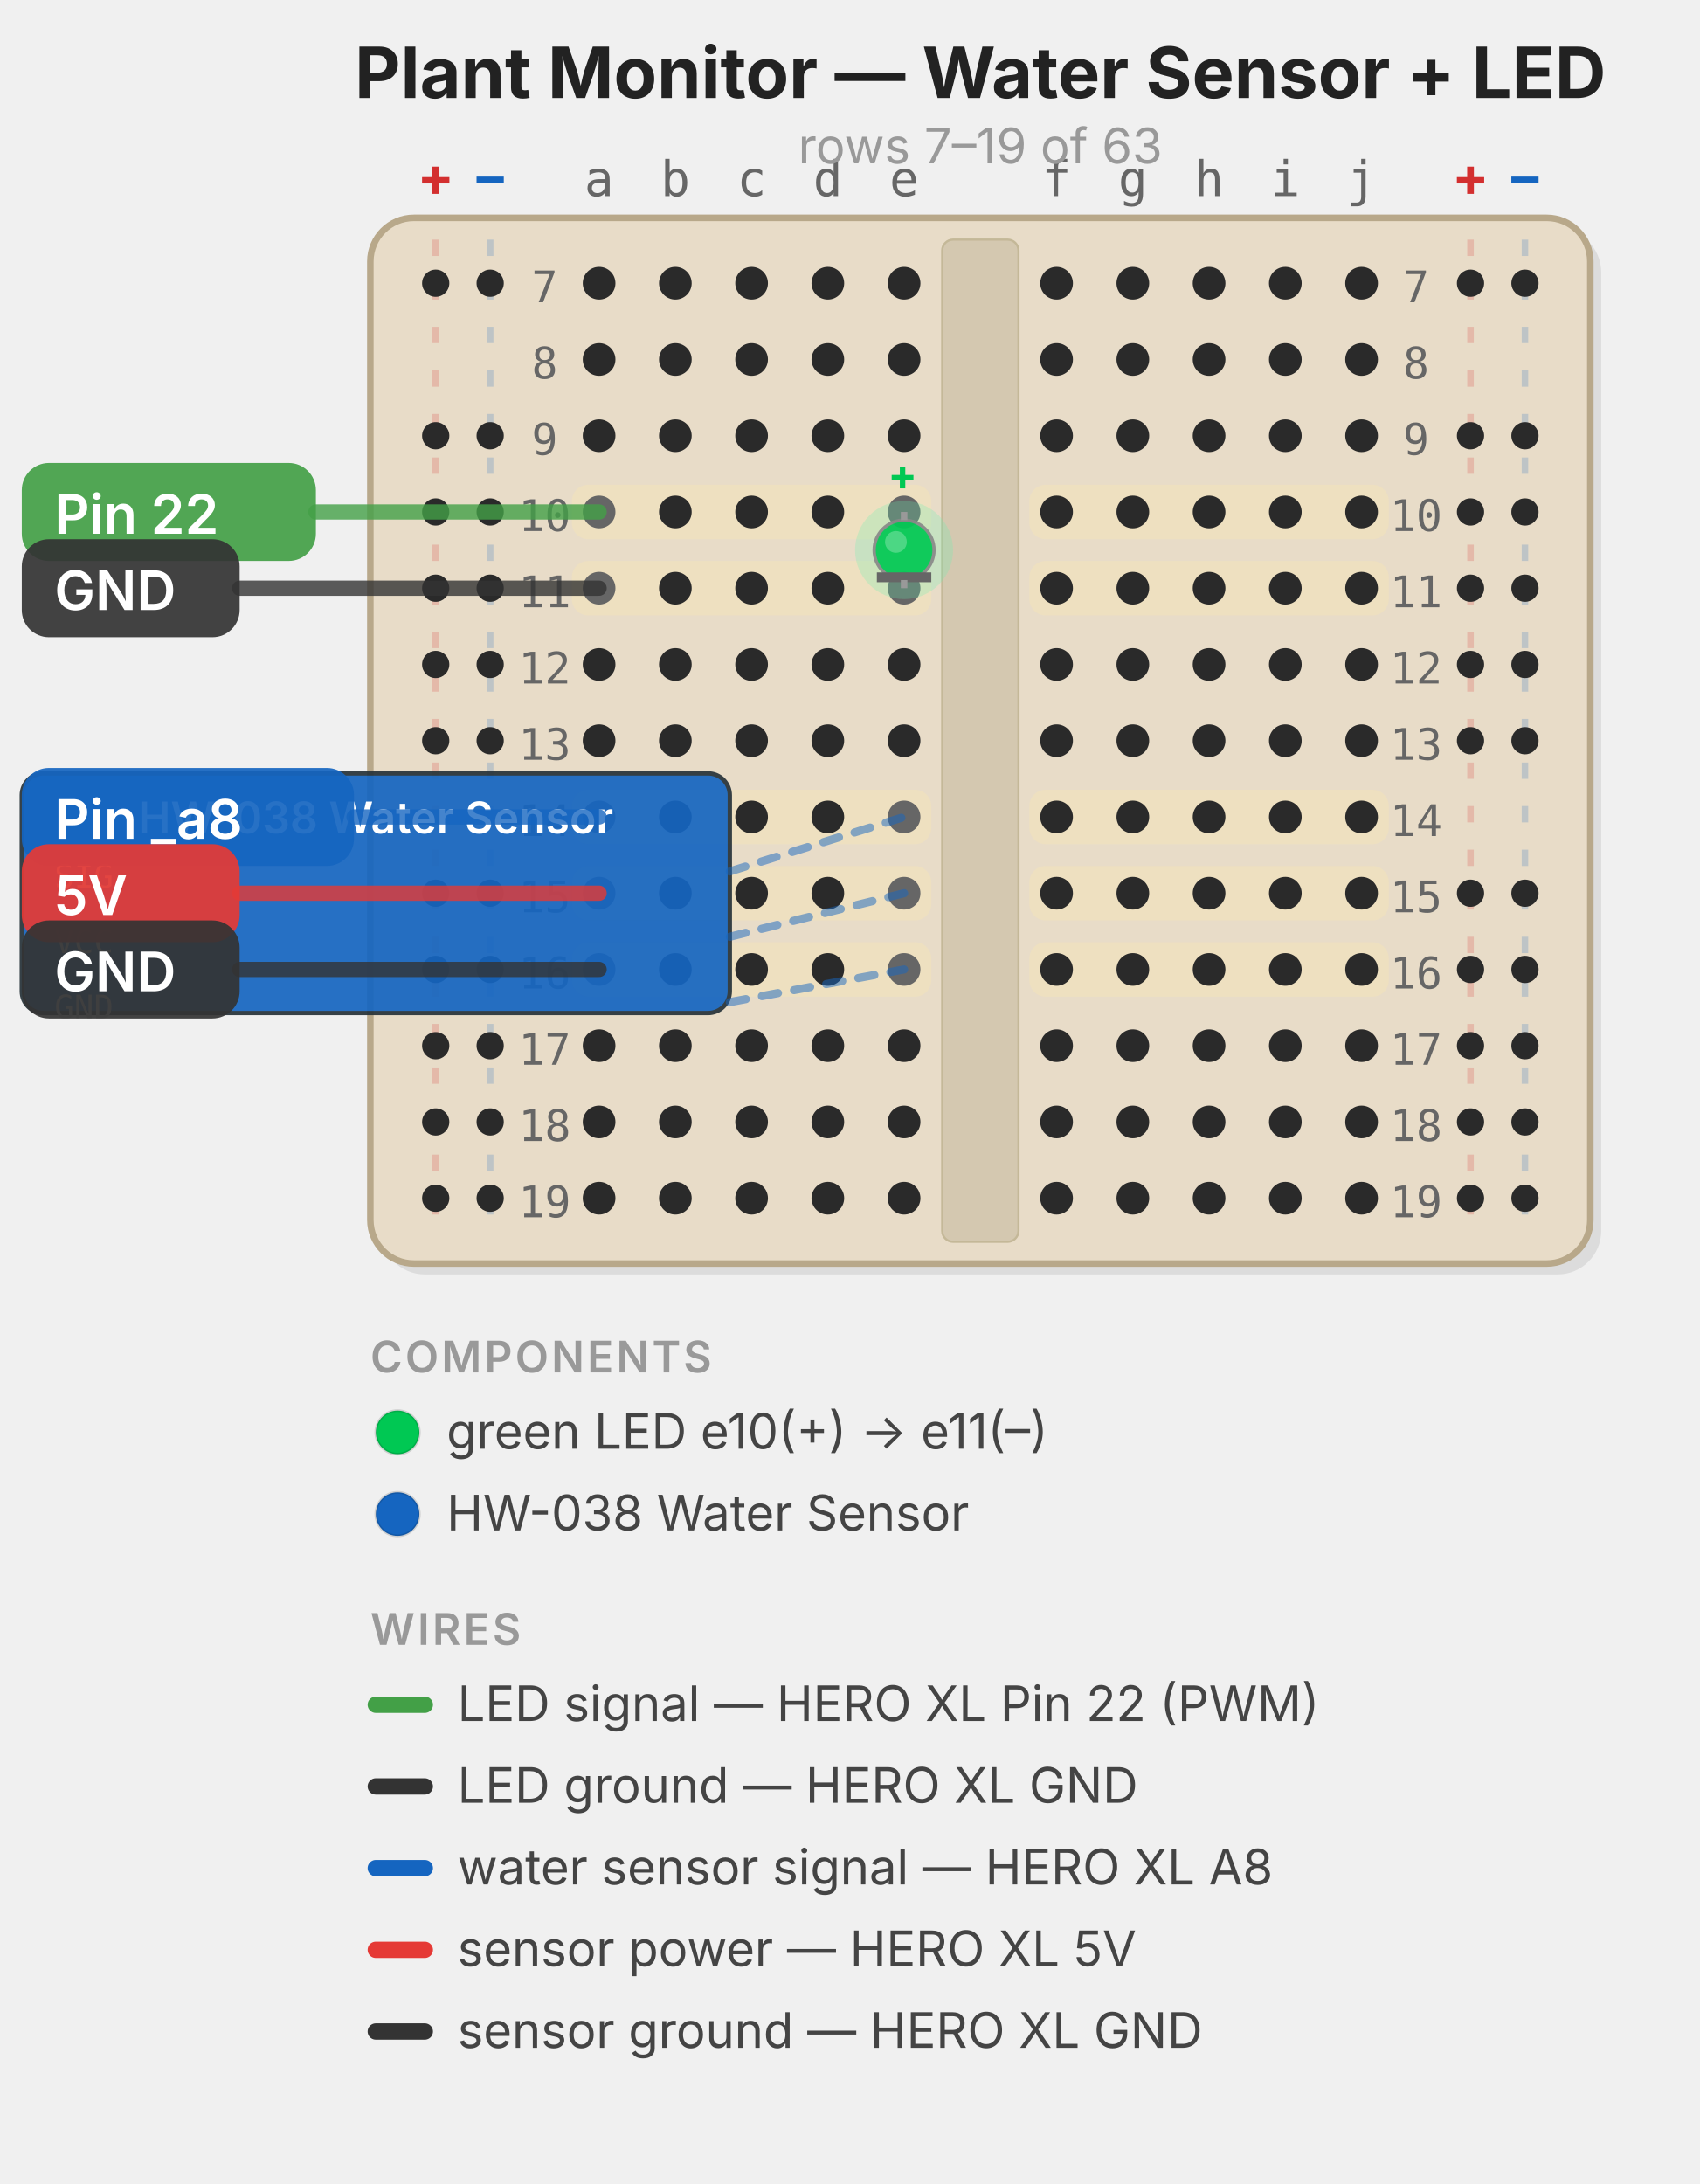
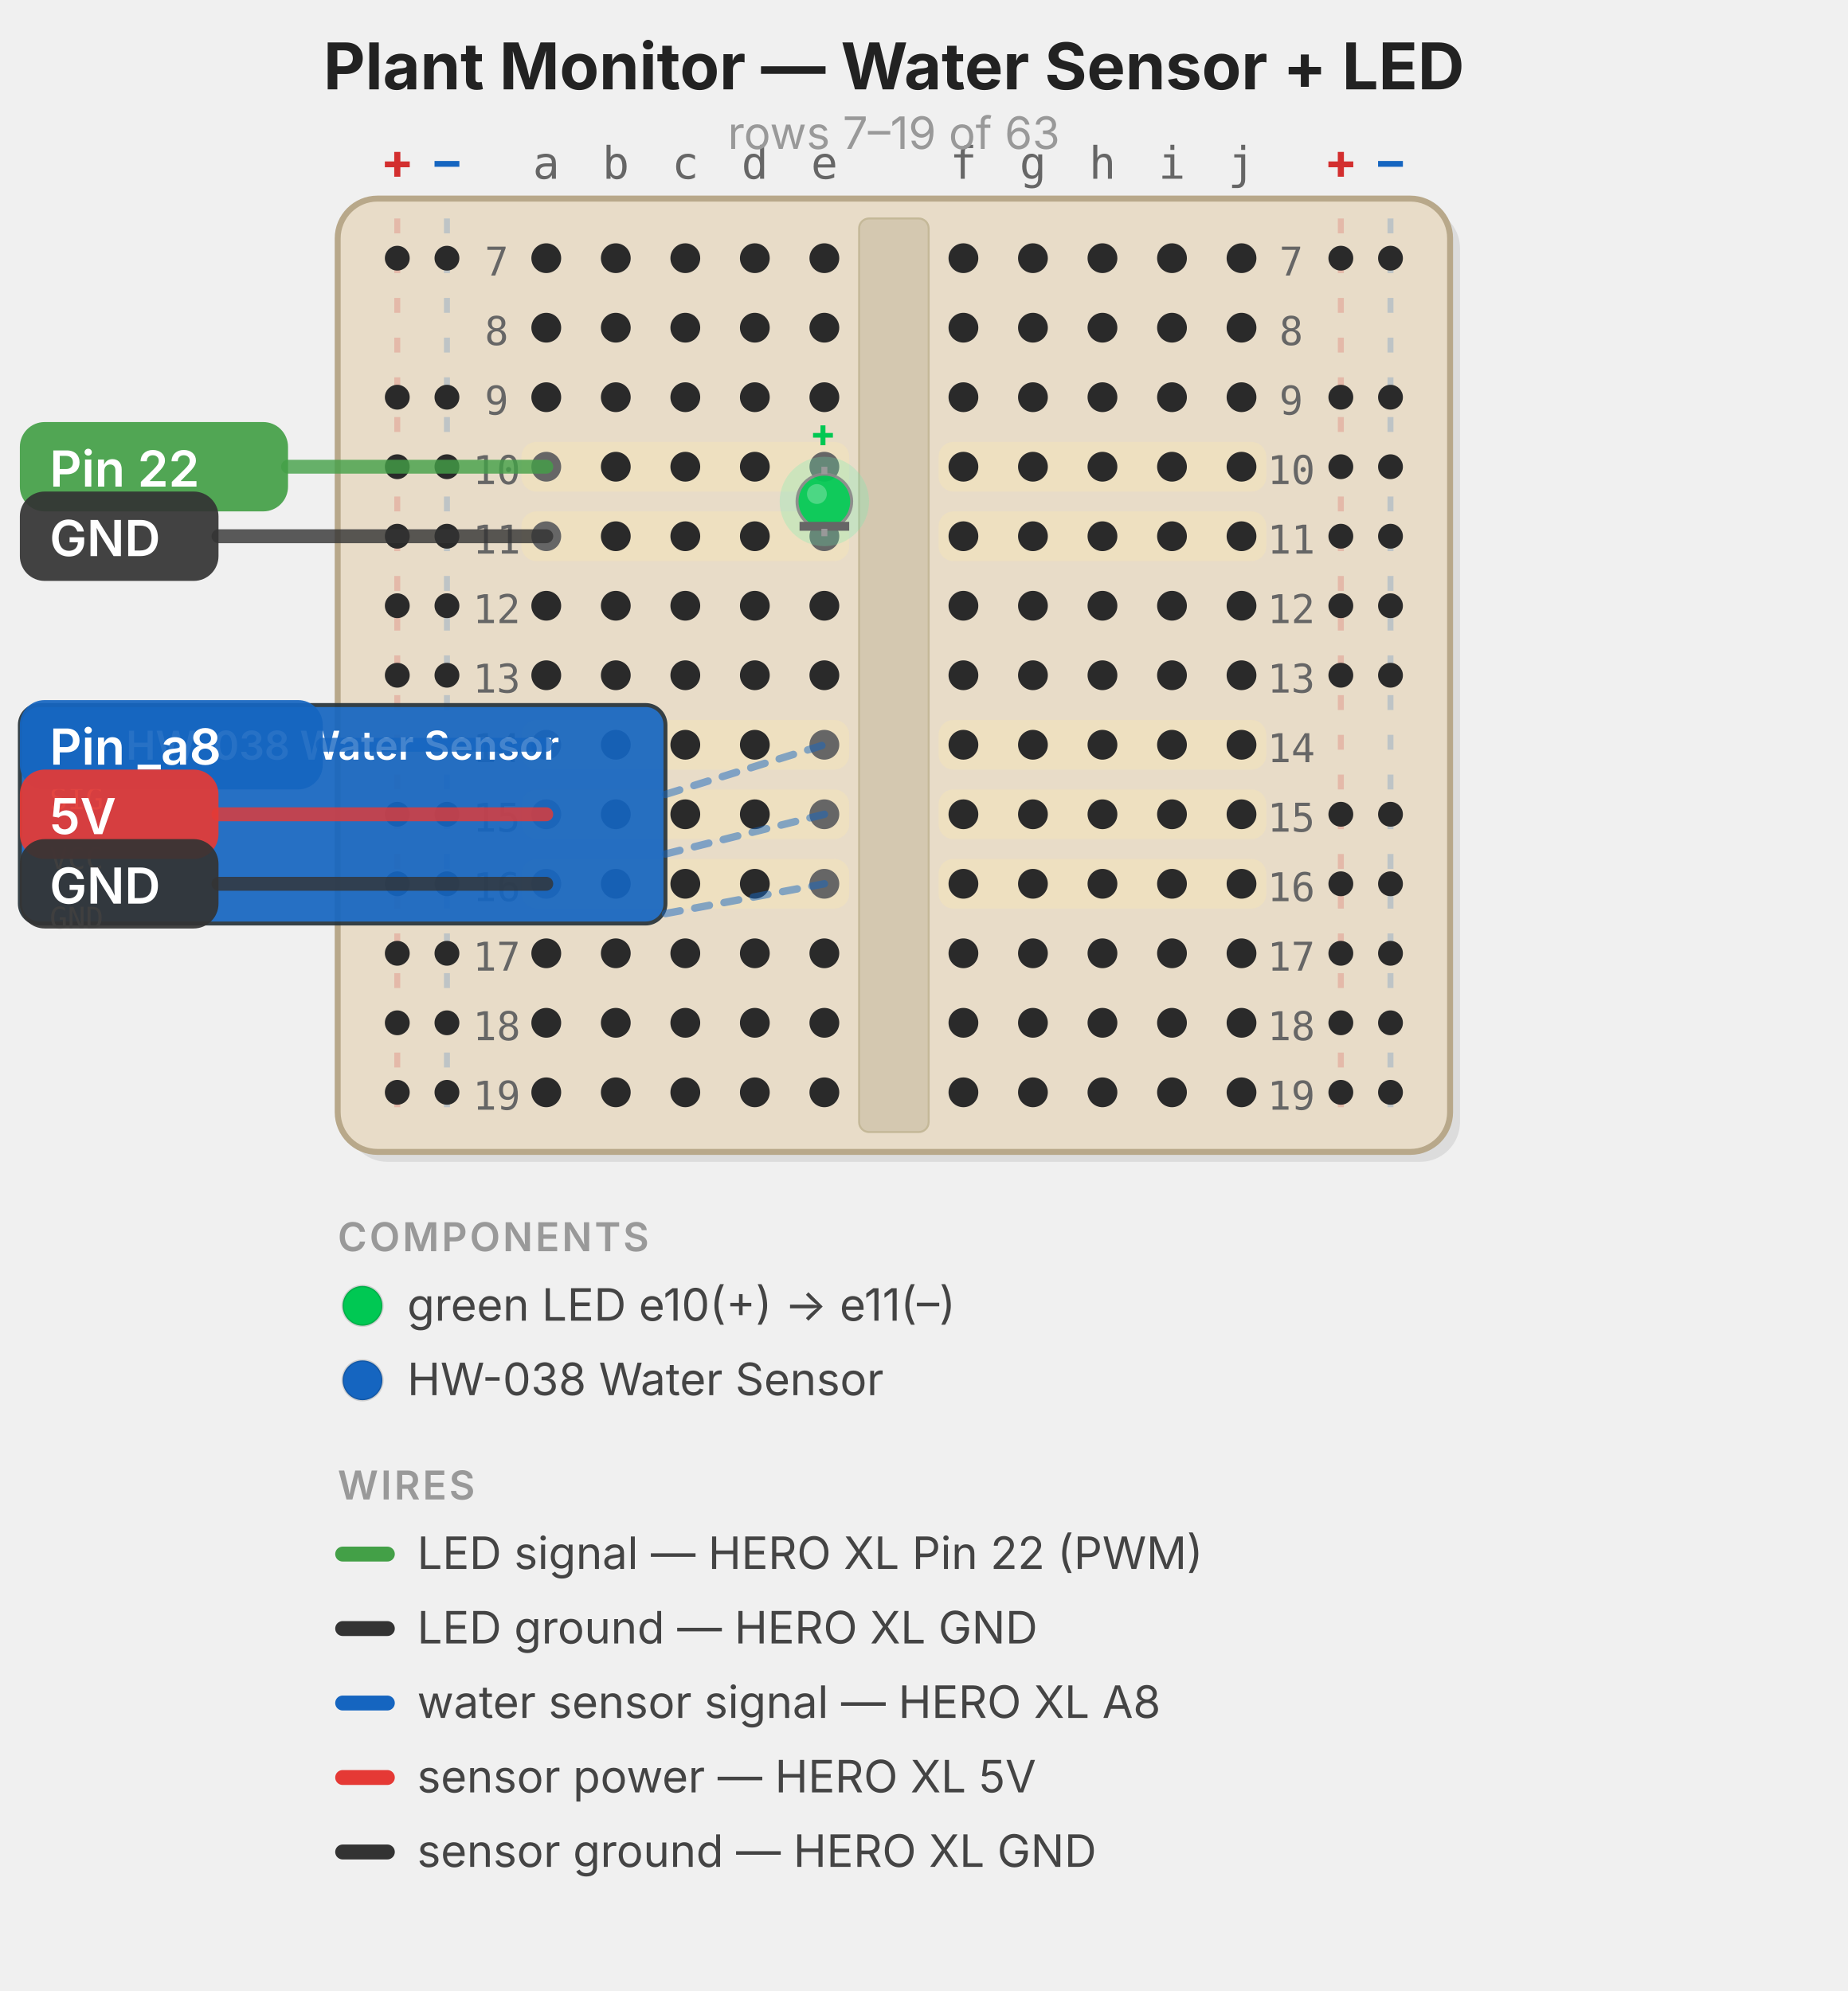
- <svg xmlns="http://www.w3.org/2000/svg" viewBox="0 0 312 401" width="312" height="401" style="background:#fff">
+ <svg xmlns="http://www.w3.org/2000/svg" viewBox="0 0 372 401" width="372" height="401" style="background:#fff">
  <rect x="70.0" y="42.0" width="224.0" height="192.0" rx="8" fill="#00000015" />
  <rect x="68.0" y="40.0" width="224.0" height="192.0" rx="8" fill="#e8dcc8" stroke="#b8a88a" stroke-width="1.2" />
  <rect x="173.0" y="44.0" width="14.0" height="184.0" rx="2" fill="#d4c8b0" stroke="#c4b898" stroke-width="0.4" />
  <line x1="80.0" y1="44.0" x2="80.0" y2="228.0" stroke="#d32f2f" stroke-width="1.2" opacity="0.2" stroke-dasharray="3,5" />
  <line x1="90.0" y1="44.0" x2="90.0" y2="228.0" stroke="#1565c0" stroke-width="1.2" opacity="0.2" stroke-dasharray="3,5" />
  <line x1="270.0" y1="44.0" x2="270.0" y2="228.0" stroke="#d32f2f" stroke-width="1.2" opacity="0.2" stroke-dasharray="3,5" />
  <line x1="280.0" y1="44.0" x2="280.0" y2="228.0" stroke="#1565c0" stroke-width="1.2" opacity="0.2" stroke-dasharray="3,5" />
  <rect x="105.0" y="89.0" width="66.0" height="10.0" rx="3" fill="#ffeaa7" opacity="0.25" />
  <rect x="189.0" y="89.0" width="66.0" height="10.0" rx="3" fill="#ffeaa7" opacity="0.25" />
  <rect x="105.0" y="103.0" width="66.0" height="10.0" rx="3" fill="#ffeaa7" opacity="0.25" />
  <rect x="189.0" y="103.0" width="66.0" height="10.0" rx="3" fill="#ffeaa7" opacity="0.25" />
  <rect x="105.0" y="145.0" width="66.0" height="10.0" rx="3" fill="#ffeaa7" opacity="0.25" />
  <rect x="189.0" y="145.0" width="66.0" height="10.0" rx="3" fill="#ffeaa7" opacity="0.25" />
  <rect x="105.0" y="159.0" width="66.0" height="10.0" rx="3" fill="#ffeaa7" opacity="0.25" />
  <rect x="189.0" y="159.0" width="66.0" height="10.0" rx="3" fill="#ffeaa7" opacity="0.25" />
  <rect x="105.0" y="173.0" width="66.0" height="10.0" rx="3" fill="#ffeaa7" opacity="0.25" />
  <rect x="189.0" y="173.0" width="66.0" height="10.0" rx="3" fill="#ffeaa7" opacity="0.25" />
  <circle cx="110.0" cy="52.0" r="3.0" fill="#2a2a2a" />
  <circle cx="110.0" cy="66.0" r="3.0" fill="#2a2a2a" />
  <circle cx="110.0" cy="80.0" r="3.0" fill="#2a2a2a" />
  <circle cx="110.0" cy="94.0" r="3.0" fill="#666" />
  <circle cx="110.0" cy="108.0" r="3.0" fill="#666" />
  <circle cx="110.0" cy="122.0" r="3.0" fill="#2a2a2a" />
  <circle cx="110.0" cy="136.0" r="3.0" fill="#2a2a2a" />
  <circle cx="110.0" cy="150.0" r="3.0" fill="#666" />
  <circle cx="110.0" cy="164.0" r="3.0" fill="#666" />
  <circle cx="110.0" cy="178.0" r="3.0" fill="#666" />
  <circle cx="110.0" cy="192.0" r="3.0" fill="#2a2a2a" />
  <circle cx="110.0" cy="206.0" r="3.0" fill="#2a2a2a" />
  <circle cx="110.0" cy="220.0" r="3.0" fill="#2a2a2a" />
  <circle cx="124.0" cy="52.0" r="3.0" fill="#2a2a2a" />
  <circle cx="124.0" cy="66.0" r="3.0" fill="#2a2a2a" />
  <circle cx="124.0" cy="80.0" r="3.0" fill="#2a2a2a" />
  <circle cx="124.0" cy="94.0" r="3.0" fill="#2a2a2a" />
  <circle cx="124.0" cy="108.0" r="3.0" fill="#2a2a2a" />
  <circle cx="124.0" cy="122.0" r="3.0" fill="#2a2a2a" />
  <circle cx="124.0" cy="136.0" r="3.0" fill="#2a2a2a" />
  <circle cx="124.0" cy="150.0" r="3.0" fill="#2a2a2a" />
  <circle cx="124.0" cy="164.0" r="3.0" fill="#2a2a2a" />
  <circle cx="124.0" cy="178.0" r="3.0" fill="#2a2a2a" />
  <circle cx="124.0" cy="192.0" r="3.0" fill="#2a2a2a" />
  <circle cx="124.0" cy="206.0" r="3.0" fill="#2a2a2a" />
  <circle cx="124.0" cy="220.0" r="3.0" fill="#2a2a2a" />
  <circle cx="138.0" cy="52.0" r="3.0" fill="#2a2a2a" />
  <circle cx="138.0" cy="66.0" r="3.0" fill="#2a2a2a" />
  <circle cx="138.0" cy="80.0" r="3.0" fill="#2a2a2a" />
  <circle cx="138.0" cy="94.0" r="3.0" fill="#2a2a2a" />
  <circle cx="138.0" cy="108.0" r="3.0" fill="#2a2a2a" />
  <circle cx="138.0" cy="122.0" r="3.0" fill="#2a2a2a" />
  <circle cx="138.0" cy="136.0" r="3.0" fill="#2a2a2a" />
  <circle cx="138.0" cy="150.0" r="3.0" fill="#2a2a2a" />
  <circle cx="138.0" cy="164.0" r="3.0" fill="#2a2a2a" />
  <circle cx="138.0" cy="178.0" r="3.0" fill="#2a2a2a" />
  <circle cx="138.0" cy="192.0" r="3.0" fill="#2a2a2a" />
  <circle cx="138.0" cy="206.0" r="3.0" fill="#2a2a2a" />
  <circle cx="138.0" cy="220.0" r="3.0" fill="#2a2a2a" />
  <circle cx="152.0" cy="52.0" r="3.0" fill="#2a2a2a" />
  <circle cx="152.0" cy="66.0" r="3.0" fill="#2a2a2a" />
  <circle cx="152.0" cy="80.0" r="3.0" fill="#2a2a2a" />
  <circle cx="152.0" cy="94.0" r="3.0" fill="#2a2a2a" />
  <circle cx="152.0" cy="108.0" r="3.0" fill="#2a2a2a" />
  <circle cx="152.0" cy="122.0" r="3.0" fill="#2a2a2a" />
  <circle cx="152.0" cy="136.0" r="3.0" fill="#2a2a2a" />
  <circle cx="152.0" cy="150.0" r="3.0" fill="#2a2a2a" />
  <circle cx="152.0" cy="164.0" r="3.0" fill="#2a2a2a" />
  <circle cx="152.0" cy="178.0" r="3.0" fill="#2a2a2a" />
  <circle cx="152.0" cy="192.0" r="3.0" fill="#2a2a2a" />
  <circle cx="152.0" cy="206.0" r="3.0" fill="#2a2a2a" />
  <circle cx="152.0" cy="220.0" r="3.0" fill="#2a2a2a" />
  <circle cx="166.0" cy="52.0" r="3.0" fill="#2a2a2a" />
  <circle cx="166.0" cy="66.0" r="3.0" fill="#2a2a2a" />
  <circle cx="166.0" cy="80.0" r="3.0" fill="#2a2a2a" />
  <circle cx="166.0" cy="94.0" r="3.0" fill="#666" />
  <circle cx="166.0" cy="108.0" r="3.0" fill="#666" />
  <circle cx="166.0" cy="122.0" r="3.0" fill="#2a2a2a" />
  <circle cx="166.0" cy="136.0" r="3.0" fill="#2a2a2a" />
  <circle cx="166.0" cy="150.0" r="3.0" fill="#666" />
  <circle cx="166.0" cy="164.0" r="3.0" fill="#666" />
  <circle cx="166.0" cy="178.0" r="3.0" fill="#666" />
  <circle cx="166.0" cy="192.0" r="3.0" fill="#2a2a2a" />
  <circle cx="166.0" cy="206.0" r="3.0" fill="#2a2a2a" />
  <circle cx="166.0" cy="220.0" r="3.0" fill="#2a2a2a" />
  <circle cx="194.0" cy="52.0" r="3.0" fill="#2a2a2a" />
  <circle cx="194.0" cy="66.0" r="3.0" fill="#2a2a2a" />
  <circle cx="194.0" cy="80.0" r="3.0" fill="#2a2a2a" />
  <circle cx="194.0" cy="94.0" r="3.0" fill="#2a2a2a" />
  <circle cx="194.0" cy="108.0" r="3.0" fill="#2a2a2a" />
  <circle cx="194.0" cy="122.0" r="3.0" fill="#2a2a2a" />
  <circle cx="194.0" cy="136.0" r="3.0" fill="#2a2a2a" />
  <circle cx="194.0" cy="150.0" r="3.0" fill="#2a2a2a" />
  <circle cx="194.0" cy="164.0" r="3.0" fill="#2a2a2a" />
  <circle cx="194.0" cy="178.0" r="3.0" fill="#2a2a2a" />
  <circle cx="194.0" cy="192.0" r="3.0" fill="#2a2a2a" />
  <circle cx="194.0" cy="206.0" r="3.0" fill="#2a2a2a" />
  <circle cx="194.0" cy="220.0" r="3.0" fill="#2a2a2a" />
  <circle cx="208.0" cy="52.0" r="3.0" fill="#2a2a2a" />
  <circle cx="208.0" cy="66.0" r="3.0" fill="#2a2a2a" />
  <circle cx="208.0" cy="80.0" r="3.0" fill="#2a2a2a" />
  <circle cx="208.0" cy="94.0" r="3.0" fill="#2a2a2a" />
  <circle cx="208.0" cy="108.0" r="3.0" fill="#2a2a2a" />
  <circle cx="208.0" cy="122.0" r="3.0" fill="#2a2a2a" />
  <circle cx="208.0" cy="136.0" r="3.0" fill="#2a2a2a" />
  <circle cx="208.0" cy="150.0" r="3.0" fill="#2a2a2a" />
  <circle cx="208.0" cy="164.0" r="3.0" fill="#2a2a2a" />
  <circle cx="208.0" cy="178.0" r="3.0" fill="#2a2a2a" />
  <circle cx="208.0" cy="192.0" r="3.0" fill="#2a2a2a" />
  <circle cx="208.0" cy="206.0" r="3.0" fill="#2a2a2a" />
  <circle cx="208.0" cy="220.0" r="3.0" fill="#2a2a2a" />
  <circle cx="222.0" cy="52.0" r="3.0" fill="#2a2a2a" />
  <circle cx="222.0" cy="66.0" r="3.0" fill="#2a2a2a" />
  <circle cx="222.0" cy="80.0" r="3.0" fill="#2a2a2a" />
  <circle cx="222.0" cy="94.0" r="3.0" fill="#2a2a2a" />
  <circle cx="222.0" cy="108.0" r="3.0" fill="#2a2a2a" />
  <circle cx="222.0" cy="122.0" r="3.0" fill="#2a2a2a" />
  <circle cx="222.0" cy="136.0" r="3.0" fill="#2a2a2a" />
  <circle cx="222.0" cy="150.0" r="3.0" fill="#2a2a2a" />
  <circle cx="222.0" cy="164.0" r="3.0" fill="#2a2a2a" />
  <circle cx="222.0" cy="178.0" r="3.0" fill="#2a2a2a" />
  <circle cx="222.0" cy="192.0" r="3.0" fill="#2a2a2a" />
  <circle cx="222.0" cy="206.0" r="3.0" fill="#2a2a2a" />
  <circle cx="222.0" cy="220.0" r="3.0" fill="#2a2a2a" />
  <circle cx="236.0" cy="52.0" r="3.0" fill="#2a2a2a" />
  <circle cx="236.0" cy="66.0" r="3.0" fill="#2a2a2a" />
  <circle cx="236.0" cy="80.0" r="3.0" fill="#2a2a2a" />
  <circle cx="236.0" cy="94.0" r="3.0" fill="#2a2a2a" />
  <circle cx="236.0" cy="108.0" r="3.0" fill="#2a2a2a" />
  <circle cx="236.0" cy="122.0" r="3.0" fill="#2a2a2a" />
  <circle cx="236.0" cy="136.0" r="3.0" fill="#2a2a2a" />
  <circle cx="236.0" cy="150.0" r="3.0" fill="#2a2a2a" />
  <circle cx="236.0" cy="164.0" r="3.0" fill="#2a2a2a" />
  <circle cx="236.0" cy="178.0" r="3.0" fill="#2a2a2a" />
  <circle cx="236.0" cy="192.0" r="3.0" fill="#2a2a2a" />
  <circle cx="236.0" cy="206.0" r="3.0" fill="#2a2a2a" />
  <circle cx="236.0" cy="220.0" r="3.0" fill="#2a2a2a" />
  <circle cx="250.0" cy="52.0" r="3.0" fill="#2a2a2a" />
  <circle cx="250.0" cy="66.0" r="3.0" fill="#2a2a2a" />
  <circle cx="250.0" cy="80.0" r="3.0" fill="#2a2a2a" />
  <circle cx="250.0" cy="94.0" r="3.0" fill="#2a2a2a" />
  <circle cx="250.0" cy="108.0" r="3.0" fill="#2a2a2a" />
  <circle cx="250.0" cy="122.0" r="3.0" fill="#2a2a2a" />
  <circle cx="250.0" cy="136.0" r="3.0" fill="#2a2a2a" />
  <circle cx="250.0" cy="150.0" r="3.0" fill="#2a2a2a" />
  <circle cx="250.0" cy="164.0" r="3.0" fill="#2a2a2a" />
  <circle cx="250.0" cy="178.0" r="3.0" fill="#2a2a2a" />
  <circle cx="250.0" cy="192.0" r="3.0" fill="#2a2a2a" />
  <circle cx="250.0" cy="206.0" r="3.0" fill="#2a2a2a" />
  <circle cx="250.0" cy="220.0" r="3.0" fill="#2a2a2a" />
  <circle cx="80.0" cy="52.0" r="2.5" fill="#2a2a2a" />
  <circle cx="80.0" cy="80.0" r="2.5" fill="#2a2a2a" />
  <circle cx="80.0" cy="94.0" r="2.5" fill="#2a2a2a" />
  <circle cx="80.0" cy="108.0" r="2.5" fill="#2a2a2a" />
  <circle cx="80.0" cy="122.0" r="2.5" fill="#2a2a2a" />
  <circle cx="80.0" cy="136.0" r="2.5" fill="#2a2a2a" />
  <circle cx="80.0" cy="164.0" r="2.5" fill="#2a2a2a" />
  <circle cx="80.0" cy="178.0" r="2.5" fill="#2a2a2a" />
  <circle cx="80.0" cy="192.0" r="2.5" fill="#2a2a2a" />
  <circle cx="80.0" cy="206.0" r="2.5" fill="#2a2a2a" />
  <circle cx="80.0" cy="220.0" r="2.5" fill="#2a2a2a" />
  <circle cx="90.0" cy="52.0" r="2.5" fill="#2a2a2a" />
  <circle cx="90.0" cy="80.0" r="2.5" fill="#2a2a2a" />
  <circle cx="90.0" cy="94.0" r="2.5" fill="#2a2a2a" />
  <circle cx="90.0" cy="108.0" r="2.5" fill="#2a2a2a" />
  <circle cx="90.0" cy="122.0" r="2.5" fill="#2a2a2a" />
  <circle cx="90.0" cy="136.0" r="2.5" fill="#2a2a2a" />
  <circle cx="90.0" cy="164.0" r="2.5" fill="#2a2a2a" />
  <circle cx="90.0" cy="178.0" r="2.5" fill="#2a2a2a" />
  <circle cx="90.0" cy="192.0" r="2.5" fill="#2a2a2a" />
  <circle cx="90.0" cy="206.0" r="2.5" fill="#2a2a2a" />
  <circle cx="90.0" cy="220.0" r="2.5" fill="#2a2a2a" />
  <circle cx="270.0" cy="52.0" r="2.5" fill="#2a2a2a" />
  <circle cx="270.0" cy="80.0" r="2.5" fill="#2a2a2a" />
  <circle cx="270.0" cy="94.0" r="2.5" fill="#2a2a2a" />
  <circle cx="270.0" cy="108.0" r="2.5" fill="#2a2a2a" />
  <circle cx="270.0" cy="122.0" r="2.5" fill="#2a2a2a" />
  <circle cx="270.0" cy="136.0" r="2.5" fill="#2a2a2a" />
  <circle cx="270.0" cy="164.0" r="2.5" fill="#2a2a2a" />
  <circle cx="270.0" cy="178.0" r="2.5" fill="#2a2a2a" />
  <circle cx="270.0" cy="192.0" r="2.5" fill="#2a2a2a" />
  <circle cx="270.0" cy="206.0" r="2.5" fill="#2a2a2a" />
  <circle cx="270.0" cy="220.0" r="2.5" fill="#2a2a2a" />
  <circle cx="280.0" cy="52.0" r="2.5" fill="#2a2a2a" />
  <circle cx="280.0" cy="80.0" r="2.5" fill="#2a2a2a" />
  <circle cx="280.0" cy="94.0" r="2.5" fill="#2a2a2a" />
  <circle cx="280.0" cy="108.0" r="2.5" fill="#2a2a2a" />
  <circle cx="280.0" cy="122.0" r="2.5" fill="#2a2a2a" />
  <circle cx="280.0" cy="136.0" r="2.5" fill="#2a2a2a" />
  <circle cx="280.0" cy="164.0" r="2.5" fill="#2a2a2a" />
  <circle cx="280.0" cy="178.0" r="2.5" fill="#2a2a2a" />
  <circle cx="280.0" cy="192.0" r="2.5" fill="#2a2a2a" />
  <circle cx="280.0" cy="206.0" r="2.5" fill="#2a2a2a" />
  <circle cx="280.0" cy="220.0" r="2.5" fill="#2a2a2a" />
  <text x="110.0" y="36.0" font-size="9" fill="#666" text-anchor="middle" font-family="'SF Mono', 'Cascadia Code', 'Fira Code', monospace">a</text>
  <text x="124.0" y="36.0" font-size="9" fill="#666" text-anchor="middle" font-family="'SF Mono', 'Cascadia Code', 'Fira Code', monospace">b</text>
  <text x="138.0" y="36.0" font-size="9" fill="#666" text-anchor="middle" font-family="'SF Mono', 'Cascadia Code', 'Fira Code', monospace">c</text>
  <text x="152.0" y="36.0" font-size="9" fill="#666" text-anchor="middle" font-family="'SF Mono', 'Cascadia Code', 'Fira Code', monospace">d</text>
  <text x="166.0" y="36.0" font-size="9" fill="#666" text-anchor="middle" font-family="'SF Mono', 'Cascadia Code', 'Fira Code', monospace">e</text>
  <text x="194.0" y="36.0" font-size="9" fill="#666" text-anchor="middle" font-family="'SF Mono', 'Cascadia Code', 'Fira Code', monospace">f</text>
  <text x="208.0" y="36.0" font-size="9" fill="#666" text-anchor="middle" font-family="'SF Mono', 'Cascadia Code', 'Fira Code', monospace">g</text>
  <text x="222.0" y="36.0" font-size="9" fill="#666" text-anchor="middle" font-family="'SF Mono', 'Cascadia Code', 'Fira Code', monospace">h</text>
  <text x="236.0" y="36.0" font-size="9" fill="#666" text-anchor="middle" font-family="'SF Mono', 'Cascadia Code', 'Fira Code', monospace">i</text>
  <text x="250.0" y="36.0" font-size="9" fill="#666" text-anchor="middle" font-family="'SF Mono', 'Cascadia Code', 'Fira Code', monospace">j</text>
  <text x="80.0" y="36.0" font-size="10" fill="#d32f2f" font-weight="bold" text-anchor="middle" font-family="system-ui, -apple-system, 'Segoe UI', sans-serif">+</text>
  <text x="90.0" y="36.0" font-size="10" fill="#1565c0" font-weight="bold" text-anchor="middle" font-family="system-ui, -apple-system, 'Segoe UI', sans-serif">–</text>
  <text x="270.0" y="36.0" font-size="10" fill="#d32f2f" font-weight="bold" text-anchor="middle" font-family="system-ui, -apple-system, 'Segoe UI', sans-serif">+</text>
  <text x="280.0" y="36.0" font-size="10" fill="#1565c0" font-weight="bold" text-anchor="middle" font-family="system-ui, -apple-system, 'Segoe UI', sans-serif">–</text>
  <text x="100.0" y="55.5" font-size="8" fill="#666" text-anchor="middle" font-family="'SF Mono', 'Cascadia Code', 'Fira Code', monospace">7</text>
  <text x="260.0" y="55.5" font-size="8" fill="#666" text-anchor="middle" font-family="'SF Mono', 'Cascadia Code', 'Fira Code', monospace">7</text>
  <text x="100.0" y="69.5" font-size="8" fill="#666" text-anchor="middle" font-family="'SF Mono', 'Cascadia Code', 'Fira Code', monospace">8</text>
  <text x="260.0" y="69.5" font-size="8" fill="#666" text-anchor="middle" font-family="'SF Mono', 'Cascadia Code', 'Fira Code', monospace">8</text>
  <text x="100.0" y="83.5" font-size="8" fill="#666" text-anchor="middle" font-family="'SF Mono', 'Cascadia Code', 'Fira Code', monospace">9</text>
  <text x="260.0" y="83.5" font-size="8" fill="#666" text-anchor="middle" font-family="'SF Mono', 'Cascadia Code', 'Fira Code', monospace">9</text>
  <text x="100.0" y="97.5" font-size="8" fill="#666" text-anchor="middle" font-family="'SF Mono', 'Cascadia Code', 'Fira Code', monospace">10</text>
  <text x="260.0" y="97.5" font-size="8" fill="#666" text-anchor="middle" font-family="'SF Mono', 'Cascadia Code', 'Fira Code', monospace">10</text>
  <text x="100.0" y="111.5" font-size="8" fill="#666" text-anchor="middle" font-family="'SF Mono', 'Cascadia Code', 'Fira Code', monospace">11</text>
  <text x="260.0" y="111.5" font-size="8" fill="#666" text-anchor="middle" font-family="'SF Mono', 'Cascadia Code', 'Fira Code', monospace">11</text>
  <text x="100.0" y="125.5" font-size="8" fill="#666" text-anchor="middle" font-family="'SF Mono', 'Cascadia Code', 'Fira Code', monospace">12</text>
  <text x="260.0" y="125.5" font-size="8" fill="#666" text-anchor="middle" font-family="'SF Mono', 'Cascadia Code', 'Fira Code', monospace">12</text>
  <text x="100.0" y="139.5" font-size="8" fill="#666" text-anchor="middle" font-family="'SF Mono', 'Cascadia Code', 'Fira Code', monospace">13</text>
  <text x="260.0" y="139.5" font-size="8" fill="#666" text-anchor="middle" font-family="'SF Mono', 'Cascadia Code', 'Fira Code', monospace">13</text>
  <text x="100.0" y="153.5" font-size="8" fill="#666" text-anchor="middle" font-family="'SF Mono', 'Cascadia Code', 'Fira Code', monospace">14</text>
  <text x="260.0" y="153.5" font-size="8" fill="#666" text-anchor="middle" font-family="'SF Mono', 'Cascadia Code', 'Fira Code', monospace">14</text>
  <text x="100.0" y="167.5" font-size="8" fill="#666" text-anchor="middle" font-family="'SF Mono', 'Cascadia Code', 'Fira Code', monospace">15</text>
  <text x="260.0" y="167.5" font-size="8" fill="#666" text-anchor="middle" font-family="'SF Mono', 'Cascadia Code', 'Fira Code', monospace">15</text>
  <text x="100.0" y="181.5" font-size="8" fill="#666" text-anchor="middle" font-family="'SF Mono', 'Cascadia Code', 'Fira Code', monospace">16</text>
  <text x="260.0" y="181.5" font-size="8" fill="#666" text-anchor="middle" font-family="'SF Mono', 'Cascadia Code', 'Fira Code', monospace">16</text>
  <text x="100.0" y="195.5" font-size="8" fill="#666" text-anchor="middle" font-family="'SF Mono', 'Cascadia Code', 'Fira Code', monospace">17</text>
  <text x="260.0" y="195.5" font-size="8" fill="#666" text-anchor="middle" font-family="'SF Mono', 'Cascadia Code', 'Fira Code', monospace">17</text>
  <text x="100.0" y="209.5" font-size="8" fill="#666" text-anchor="middle" font-family="'SF Mono', 'Cascadia Code', 'Fira Code', monospace">18</text>
  <text x="260.0" y="209.5" font-size="8" fill="#666" text-anchor="middle" font-family="'SF Mono', 'Cascadia Code', 'Fira Code', monospace">18</text>
  <text x="100.0" y="223.5" font-size="8" fill="#666" text-anchor="middle" font-family="'SF Mono', 'Cascadia Code', 'Fira Code', monospace">19</text>
  <text x="260.0" y="223.5" font-size="8" fill="#666" text-anchor="middle" font-family="'SF Mono', 'Cascadia Code', 'Fira Code', monospace">19</text>
  <circle cx="166.0" cy="101.0" r="9.0" fill="#69f0ae" opacity="0.25" />
  <circle cx="166.0" cy="101.0" r="5.5" fill="#00c853" stroke="#888" stroke-width="0.6" opacity="0.92" />
  <circle cx="164.5" cy="99.5" r="2.0" fill="white" opacity="0.25" />
  <line x1="171.0" y1="106.0" x2="161.0" y2="106.0" stroke="#666" stroke-width="1.8" />
  <text x="163.0" y="90.0" font-size="8" fill="#00c853" font-weight="bold" font-family="system-ui, -apple-system, 'Segoe UI', sans-serif">+</text>
  <line x1="166.0" y1="94.0" x2="166.0" y2="95.5" stroke="#999" stroke-width="1.2" />
  <line x1="166.0" y1="106.5" x2="166.0" y2="108.0" stroke="#999" stroke-width="1.2" />
  <rect x="4.0" y="142.0" width="130.0" height="44.0" rx="4" fill="#1565c0" stroke="#263238" stroke-width="0.8" opacity="0.92" />
  <text x="69.0" y="153.0" font-size="8" fill="white" font-weight="600" text-anchor="middle" font-family="system-ui, -apple-system, 'Segoe UI', sans-serif">HW-038 Water Sensor</text>
  <text x="10.0" y="163.0" font-size="6" fill="#ccc" font-family="'SF Mono', 'Cascadia Code', 'Fira Code', monospace">SIG</text>
  <line x1="134.0" y1="160.0" x2="166.0" y2="150.0" stroke="#1565c0" stroke-width="1.5" stroke-linecap="round" opacity="0.5" stroke-dasharray="3,3" />
  <text x="10.0" y="175.0" font-size="6" fill="#ccc" font-family="'SF Mono', 'Cascadia Code', 'Fira Code', monospace">VCC</text>
  <line x1="134.0" y1="172.0" x2="166.0" y2="164.0" stroke="#1565c0" stroke-width="1.5" stroke-linecap="round" opacity="0.5" stroke-dasharray="3,3" />
  <text x="10.0" y="187.0" font-size="6" fill="#ccc" font-family="'SF Mono', 'Cascadia Code', 'Fira Code', monospace">GND</text>
  <line x1="134.0" y1="184.0" x2="166.0" y2="178.0" stroke="#1565c0" stroke-width="1.5" stroke-linecap="round" opacity="0.5" stroke-dasharray="3,3" />
  <line x1="58.0" y1="94.0" x2="110.0" y2="94.0" stroke="#43a047" stroke-width="2.8" stroke-linecap="round" opacity="0.8" />
  <rect x="4.0" y="85.0" width="54.0" height="18.0" rx="5" fill="#43a047" opacity="0.92" />
  <text x="10.0" y="98.0" font-size="10" fill="white" font-weight="600" font-family="system-ui, -apple-system, 'Segoe UI', sans-serif">Pin 22</text>
  <line x1="44.0" y1="108.0" x2="110.0" y2="108.0" stroke="#333333" stroke-width="2.8" stroke-linecap="round" opacity="0.8" />
  <rect x="4.0" y="99.0" width="40.0" height="18.0" rx="5" fill="#333333" opacity="0.92" />
  <text x="10.0" y="112.0" font-size="10" fill="white" font-weight="600" font-family="system-ui, -apple-system, 'Segoe UI', sans-serif">GND</text>
  <line x1="65.0" y1="150.0" x2="110.0" y2="150.0" stroke="#1565c0" stroke-width="2.8" stroke-linecap="round" opacity="0.8" />
  <rect x="4.0" y="141.0" width="61.0" height="18.0" rx="5" fill="#1565c0" opacity="0.92" />
  <text x="10.0" y="154.0" font-size="10" fill="white" font-weight="600" font-family="system-ui, -apple-system, 'Segoe UI', sans-serif">Pin _a8</text>
  <line x1="44.0" y1="164.0" x2="110.0" y2="164.0" stroke="#e53935" stroke-width="2.8" stroke-linecap="round" opacity="0.8" />
  <rect x="4.0" y="155.0" width="40.0" height="18.0" rx="5" fill="#e53935" opacity="0.92" />
  <text x="10.0" y="168.0" font-size="10" fill="white" font-weight="600" font-family="system-ui, -apple-system, 'Segoe UI', sans-serif">5V</text>
  <line x1="44.0" y1="178.0" x2="110.0" y2="178.0" stroke="#333333" stroke-width="2.8" stroke-linecap="round" opacity="0.8" />
  <rect x="4.0" y="169.0" width="40.0" height="18.0" rx="5" fill="#333333" opacity="0.92" />
  <text x="10.0" y="182.0" font-size="10" fill="white" font-weight="600" font-family="system-ui, -apple-system, 'Segoe UI', sans-serif">GND</text>
  <text x="68.0" y="252.0" font-size="8" fill="#999" font-weight="600" letter-spacing="0.5" font-family="system-ui, -apple-system, 'Segoe UI', sans-serif">COMPONENTS</text>
  <circle cx="73.0" cy="263.0" r="4.0" fill="#00c853" stroke="#0002" stroke-width="0.5" />
  <text x="82.0" y="266.0" font-size="9" fill="#444" font-family="system-ui, -apple-system, 'Segoe UI', sans-serif">green LED  e10(+) → e11(–)</text>
  <circle cx="73.0" cy="278.0" r="4.0" fill="#1565c0" stroke="#0002" stroke-width="0.5" />
  <text x="82.0" y="281.0" font-size="9" fill="#444" font-family="system-ui, -apple-system, 'Segoe UI', sans-serif">HW-038 Water Sensor</text>
  <text x="68.0" y="302.0" font-size="8" fill="#999" font-weight="600" letter-spacing="0.5" font-family="system-ui, -apple-system, 'Segoe UI', sans-serif">WIRES</text>
  <line x1="69.0" y1="313.0" x2="78.0" y2="313.0" stroke="#43a047" stroke-width="3" stroke-linecap="round" />
  <text x="84.0" y="316.0" font-size="9" fill="#444" font-family="system-ui, -apple-system, 'Segoe UI', sans-serif">LED signal — HERO XL Pin 22 (PWM)</text>
  <line x1="69.0" y1="328.0" x2="78.0" y2="328.0" stroke="#333333" stroke-width="3" stroke-linecap="round" />
  <text x="84.0" y="331.0" font-size="9" fill="#444" font-family="system-ui, -apple-system, 'Segoe UI', sans-serif">LED ground — HERO XL GND</text>
  <line x1="69.0" y1="343.0" x2="78.0" y2="343.0" stroke="#1565c0" stroke-width="3" stroke-linecap="round" />
  <text x="84.0" y="346.0" font-size="9" fill="#444" font-family="system-ui, -apple-system, 'Segoe UI', sans-serif">water sensor signal — HERO XL A8</text>
  <line x1="69.0" y1="358.0" x2="78.0" y2="358.0" stroke="#e53935" stroke-width="3" stroke-linecap="round" />
  <text x="84.0" y="361.0" font-size="9" fill="#444" font-family="system-ui, -apple-system, 'Segoe UI', sans-serif">sensor power — HERO XL 5V</text>
  <line x1="69.0" y1="373.0" x2="78.0" y2="373.0" stroke="#333333" stroke-width="3" stroke-linecap="round" />
  <text x="84.0" y="376.0" font-size="9" fill="#444" font-family="system-ui, -apple-system, 'Segoe UI', sans-serif">sensor ground — HERO XL GND</text>
  <text x="180.0" y="18.0" font-size="13" fill="#222" font-weight="700" text-anchor="middle" font-family="system-ui, -apple-system, 'Segoe UI', sans-serif">Plant Monitor — Water Sensor + LED</text>
  <text x="180.0" y="30.0" font-size="9" fill="#999" text-anchor="middle" font-family="system-ui, -apple-system, 'Segoe UI', sans-serif">rows 7–19 of 63</text>
</svg>
